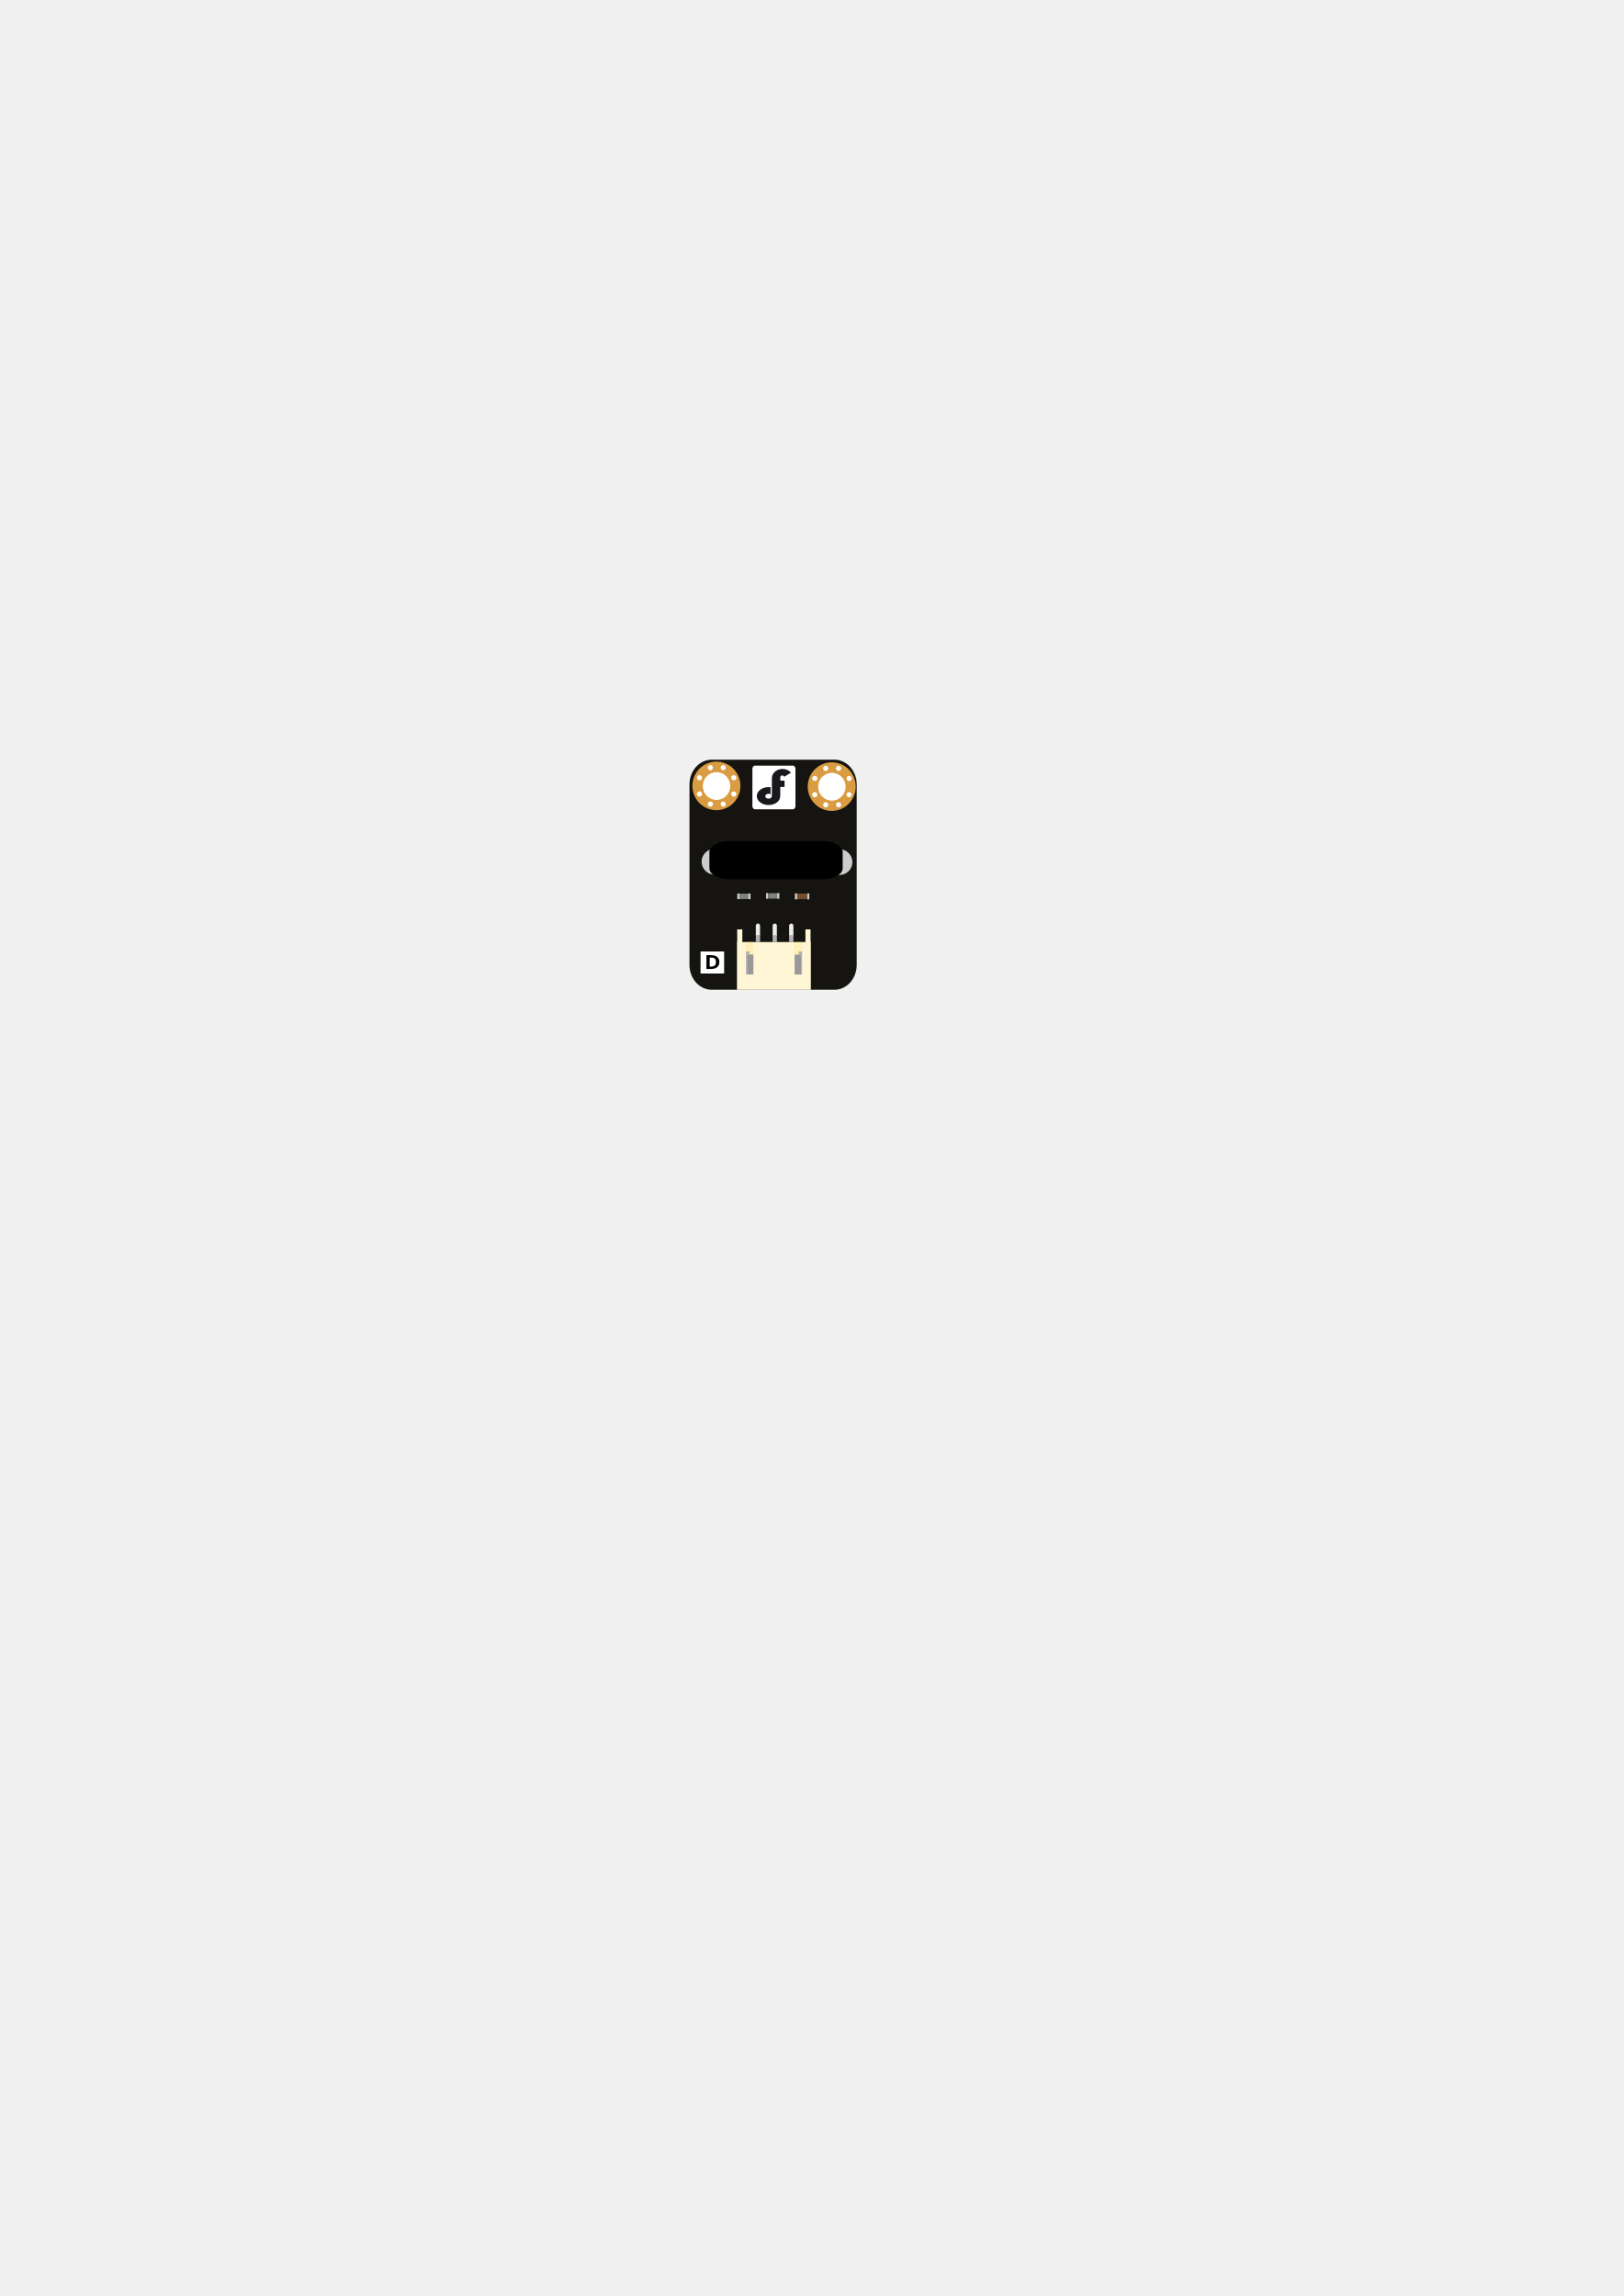
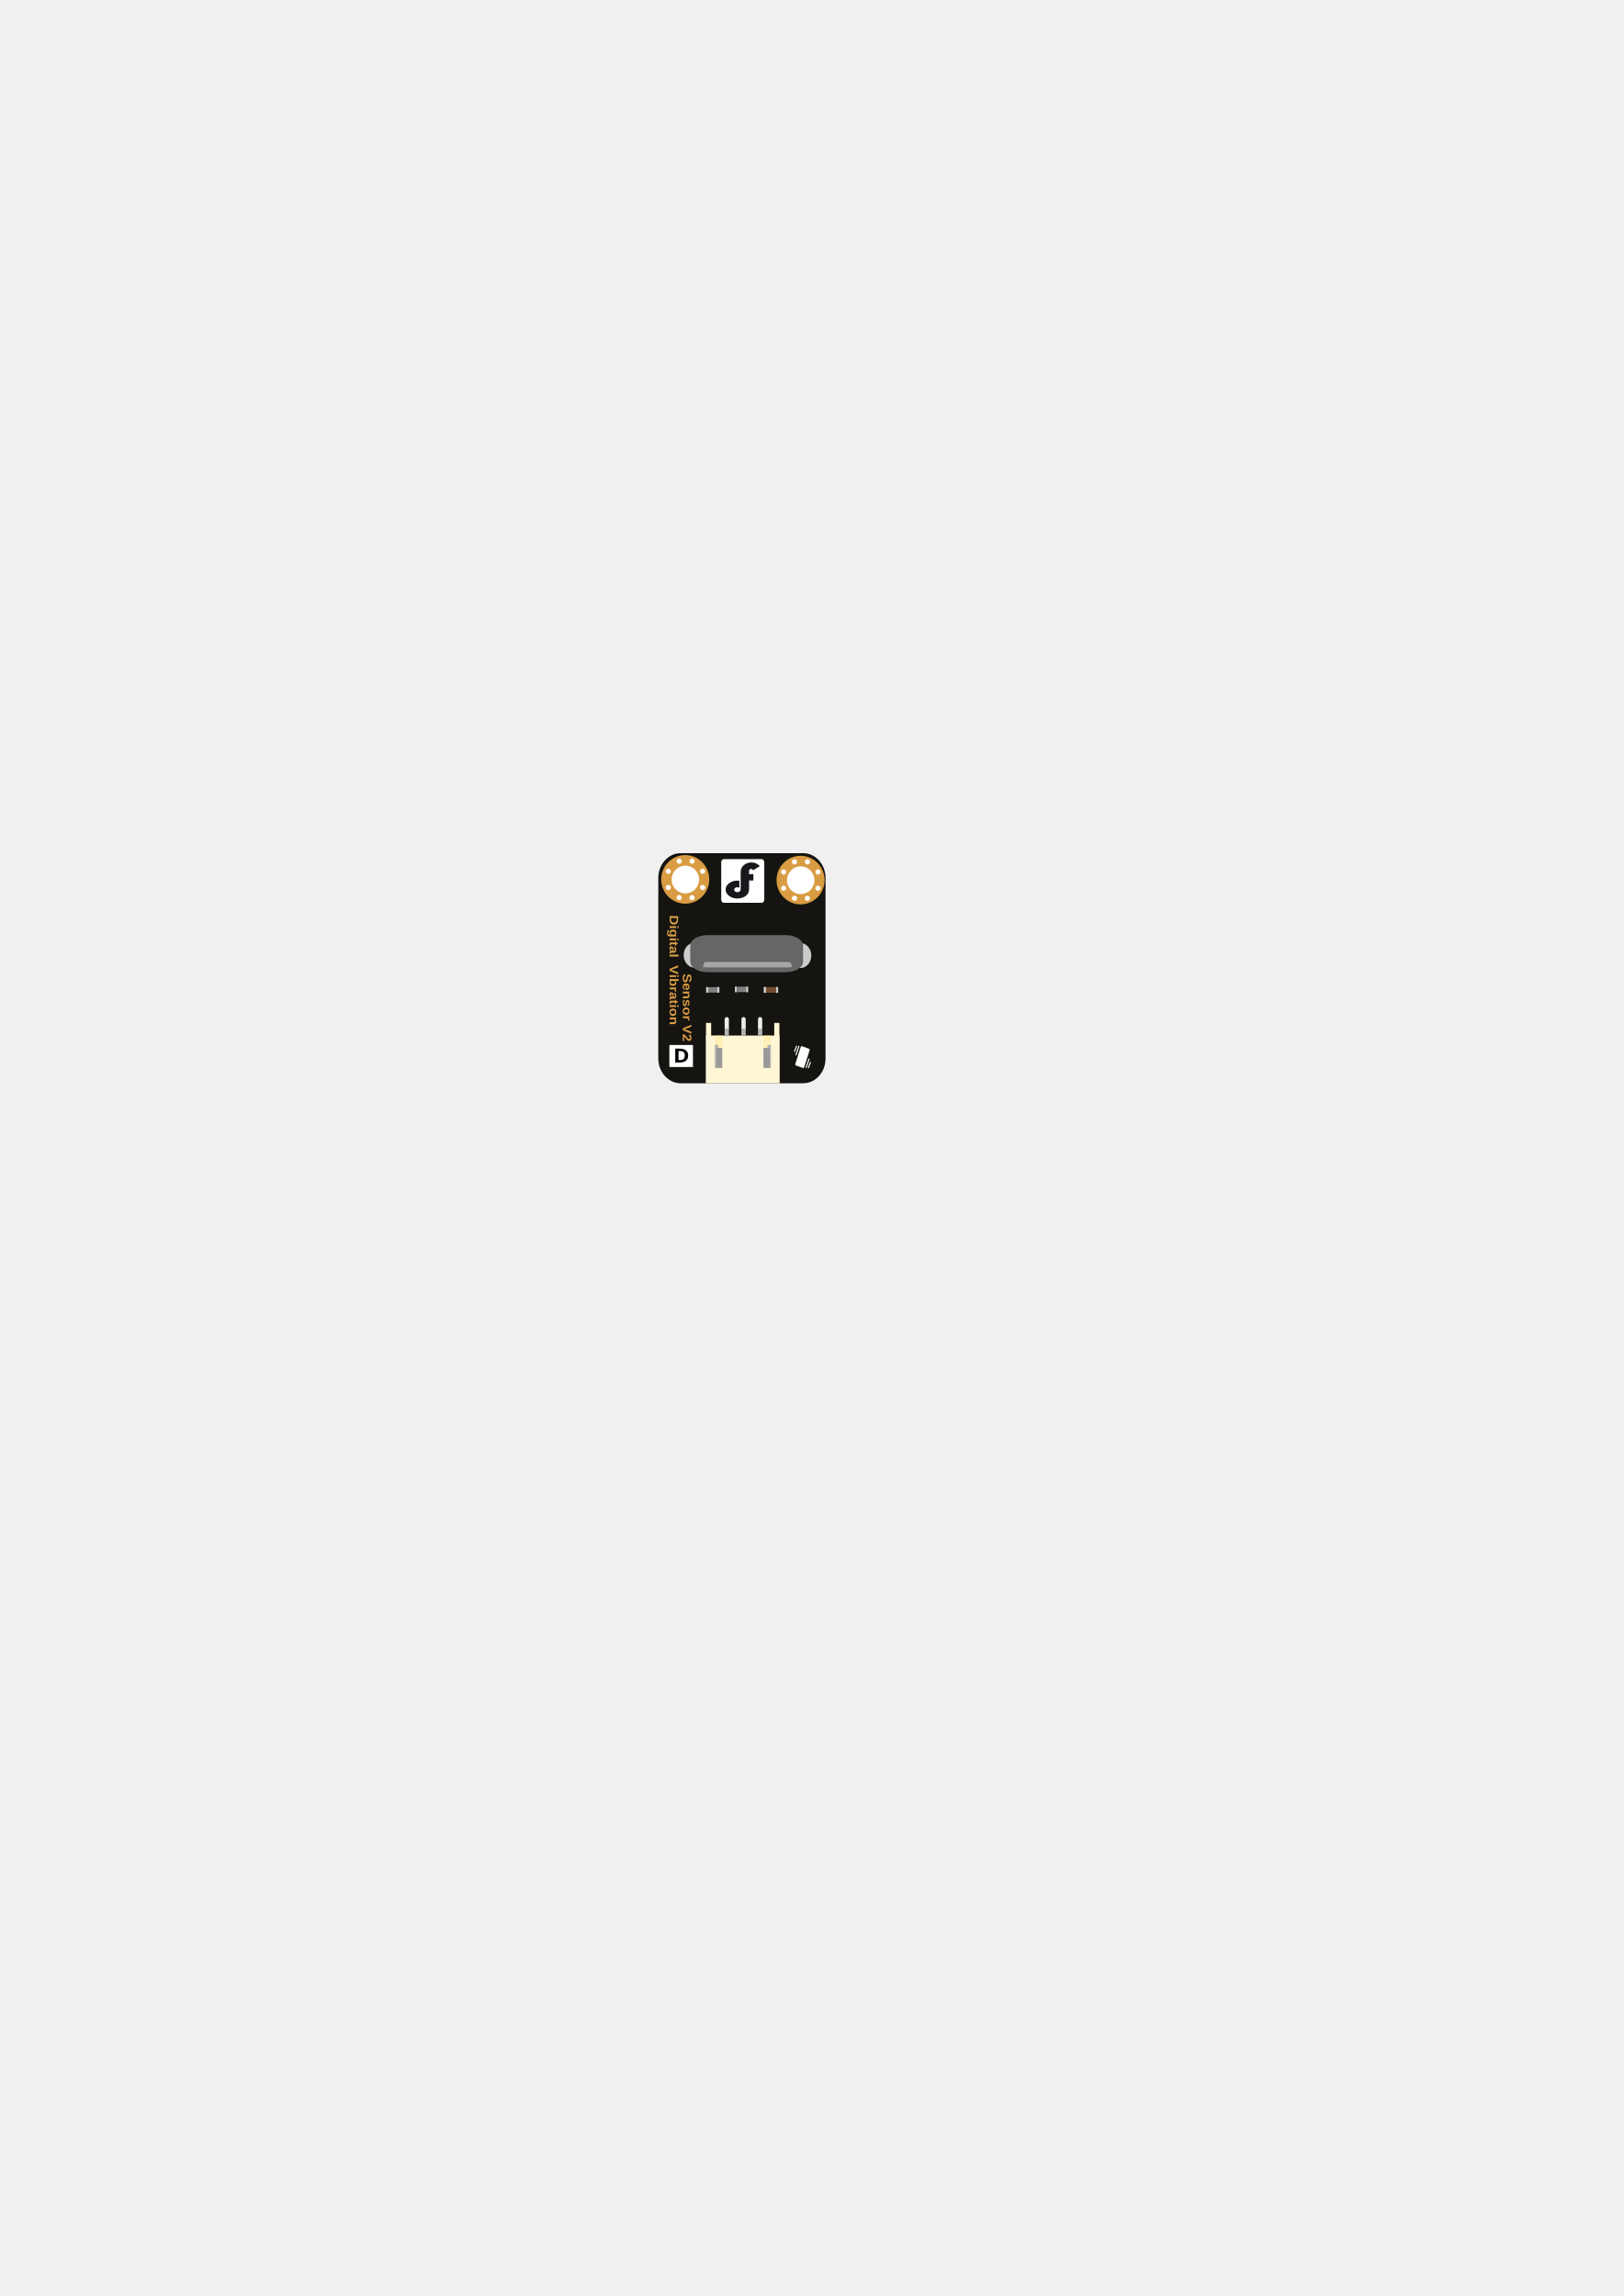
- <svg xmlns="http://www.w3.org/2000/svg" width="744.094" height="1052.362" id="svg3361" version="1.1">
-   <defs id="defs3363" />
+ <svg xmlns="http://www.w3.org/2000/svg" width="744.094" height="1052.362" id="svg2" version="1.1">
+   <defs id="defs4">
+     </defs>
  <g id="layer1">
-     <g id="g4180">
-       <rect transform="matrix(0,1,-1,0,0,0)" rx="11.392" ry="10.213" y="-392.608" x="348.196" height="76.644" width="105.455" id="rect90734" style="color:#000000;fill:#151410;fill-opacity:1;fill-rule:nonzero;stroke:none;stroke-width:1;marker:none;visibility:visible;display:inline;overflow:visible;enable-background:accumulate" />
-       <path transform="matrix(0,4.699426,-4.646061,0,1793.788,-2218.284)" d="m 548.821,306.416 a 2.369,2.369 0 1 1 0.002,-6e-5" id="path90890-3" style="color:#000000;fill:#d99c43;fill-opacity:1;fill-rule:nonzero;stroke:none;stroke-width:1.209;marker:none;visibility:visible;display:inline;overflow:visible;enable-background:accumulate" />
-       <path transform="matrix(0,5.531155,-5.15361,0,1948.915,-2673.396)" d="m 548.563,305.412 a 1.149,1.22 0 1 1 9.1e-4,-3e-5" id="path90925-8" style="color:#000000;fill:#ffffff;fill-opacity:1;fill-rule:nonzero;stroke:none;stroke-width:1.2;marker:none;visibility:visible;display:inline;overflow:visible;enable-background:accumulate" />
-       <path transform="matrix(0,4.1362,-3.567466,0,1467.181,-1907.519)" d="m 549.252,302.523 a 0.287,0.332 0 1 1 2.3e-4,-1e-5" id="path91527-2" style="color:#000000;fill:#ffffff;fill-opacity:1;fill-rule:nonzero;stroke:none;stroke-width:1.2;marker:none;visibility:visible;display:inline;overflow:visible;enable-background:accumulate" />
-       <path transform="matrix(0,4.1362,-3.567466,0,1462.347,-1902.9)" d="m 549.252,302.523 a 0.287,0.332 0 1 1 2.3e-4,-1e-5" id="path91527-7-3" style="color:#000000;fill:#ffffff;fill-opacity:1;fill-rule:nonzero;stroke:none;stroke-width:1.2;marker:none;visibility:visible;display:inline;overflow:visible;enable-background:accumulate" />
-       <path transform="matrix(0,4.1362,-3.567466,0,1456.457,-1902.9)" d="m 549.252,302.523 a 0.287,0.332 0 1 1 2.3e-4,-1e-5" id="path91527-7-4-2" style="color:#000000;fill:#ffffff;fill-opacity:1;fill-rule:nonzero;stroke:none;stroke-width:1.2;marker:none;visibility:visible;display:inline;overflow:visible;enable-background:accumulate" />
-       <path transform="matrix(0,4.1362,-3.567466,0,1451.463,-1914.975)" d="m 549.252,302.523 a 0.287,0.332 0 1 1 2.3e-4,-1e-5" id="path91527-7-9-1" style="color:#000000;fill:#ffffff;fill-opacity:1;fill-rule:nonzero;stroke:none;stroke-width:1.2;marker:none;visibility:visible;display:inline;overflow:visible;enable-background:accumulate" />
-       <path transform="matrix(0,4.1362,-3.567466,0,1451.463,-1907.519)" d="m 549.252,302.523 a 0.287,0.332 0 1 1 2.3e-4,-1e-5" id="path91527-7-0-04" style="color:#000000;fill:#ffffff;fill-opacity:1;fill-rule:nonzero;stroke:none;stroke-width:1.2;marker:none;visibility:visible;display:inline;overflow:visible;enable-background:accumulate" />
-       <path transform="matrix(0,4.1362,-3.567466,0,1456.457,-1919.594)" d="m 549.252,302.523 a 0.287,0.332 0 1 1 2.3e-4,-1e-5" id="path91527-7-48-0" style="color:#000000;fill:#ffffff;fill-opacity:1;fill-rule:nonzero;stroke:none;stroke-width:1.2;marker:none;visibility:visible;display:inline;overflow:visible;enable-background:accumulate" />
-       <path transform="matrix(0,4.1362,-3.567466,0,1462.347,-1919.594)" d="m 549.252,302.523 a 0.287,0.332 0 1 1 2.3e-4,-1e-5" id="path91527-7-8-7" style="color:#000000;fill:#ffffff;fill-opacity:1;fill-rule:nonzero;stroke:none;stroke-width:1.2;marker:none;visibility:visible;display:inline;overflow:visible;enable-background:accumulate" />
-       <path transform="matrix(0,4.1362,-3.567466,0,1467.181,-1914.975)" d="m 549.252,302.523 a 0.287,0.332 0 1 1 2.3e-4,-1e-5" id="path91527-7-2-59" style="color:#000000;fill:#ffffff;fill-opacity:1;fill-rule:nonzero;stroke:none;stroke-width:1.2;marker:none;visibility:visible;display:inline;overflow:visible;enable-background:accumulate" />
-       <path transform="matrix(0,4.699426,-4.646061,0,1740.929,-2218.606)" d="m 548.821,306.416 a 2.369,2.369 0 1 1 0.002,-6e-5" id="path90890-3-5" style="color:#000000;fill:#d99c43;fill-opacity:1;fill-rule:nonzero;stroke:none;stroke-width:1.209;marker:none;visibility:visible;display:inline;overflow:visible;enable-background:accumulate" />
-       <path transform="matrix(0,5.531155,-5.15361,0,1896.056,-2673.717)" d="m 548.563,305.412 a 1.149,1.22 0 1 1 9.1e-4,-3e-5" id="path90925-8-1" style="color:#000000;fill:#ffffff;fill-opacity:1;fill-rule:nonzero;stroke:none;stroke-width:1.2;marker:none;visibility:visible;display:inline;overflow:visible;enable-background:accumulate" />
-       <path transform="matrix(0,4.1362,-3.567466,0,1414.322,-1907.84)" d="m 549.252,302.523 a 0.287,0.332 0 1 1 2.3e-4,-1e-5" id="path91527-2-2" style="color:#000000;fill:#ffffff;fill-opacity:1;fill-rule:nonzero;stroke:none;stroke-width:1.2;marker:none;visibility:visible;display:inline;overflow:visible;enable-background:accumulate" />
-       <path transform="matrix(0,4.1362,-3.567466,0,1409.489,-1903.222)" d="m 549.252,302.523 a 0.287,0.332 0 1 1 2.3e-4,-1e-5" id="path91527-7-3-0" style="color:#000000;fill:#ffffff;fill-opacity:1;fill-rule:nonzero;stroke:none;stroke-width:1.2;marker:none;visibility:visible;display:inline;overflow:visible;enable-background:accumulate" />
-       <path transform="matrix(0,4.1362,-3.567466,0,1403.598,-1903.222)" d="m 549.252,302.523 a 0.287,0.332 0 1 1 2.3e-4,-1e-5" id="path91527-7-4-2-9" style="color:#000000;fill:#ffffff;fill-opacity:1;fill-rule:nonzero;stroke:none;stroke-width:1.2;marker:none;visibility:visible;display:inline;overflow:visible;enable-background:accumulate" />
-       <path transform="matrix(0,4.1362,-3.567466,0,1398.604,-1915.297)" d="m 549.252,302.523 a 0.287,0.332 0 1 1 2.3e-4,-1e-5" id="path91527-7-9-1-8" style="color:#000000;fill:#ffffff;fill-opacity:1;fill-rule:nonzero;stroke:none;stroke-width:1.2;marker:none;visibility:visible;display:inline;overflow:visible;enable-background:accumulate" />
-       <path transform="matrix(0,4.1362,-3.567466,0,1398.604,-1907.84)" d="m 549.252,302.523 a 0.287,0.332 0 1 1 2.3e-4,-1e-5" id="path91527-7-0-04-9" style="color:#000000;fill:#ffffff;fill-opacity:1;fill-rule:nonzero;stroke:none;stroke-width:1.2;marker:none;visibility:visible;display:inline;overflow:visible;enable-background:accumulate" />
-       <path transform="matrix(0,4.1362,-3.567466,0,1403.598,-1919.915)" d="m 549.252,302.523 a 0.287,0.332 0 1 1 2.3e-4,-1e-5" id="path91527-7-48-0-1" style="color:#000000;fill:#ffffff;fill-opacity:1;fill-rule:nonzero;stroke:none;stroke-width:1.2;marker:none;visibility:visible;display:inline;overflow:visible;enable-background:accumulate" />
-       <path transform="matrix(0,4.1362,-3.567466,0,1409.489,-1919.915)" d="m 549.252,302.523 a 0.287,0.332 0 1 1 2.3e-4,-1e-5" id="path91527-7-8-7-7" style="color:#000000;fill:#ffffff;fill-opacity:1;fill-rule:nonzero;stroke:none;stroke-width:1.2;marker:none;visibility:visible;display:inline;overflow:visible;enable-background:accumulate" />
-       <path transform="matrix(0,4.1362,-3.567466,0,1414.322,-1915.297)" d="m 549.252,302.523 a 0.287,0.332 0 1 1 2.3e-4,-1e-5" id="path91527-7-2-59-3" style="color:#000000;fill:#ffffff;fill-opacity:1;fill-rule:nonzero;stroke:none;stroke-width:1.2;marker:none;visibility:visible;display:inline;overflow:visible;enable-background:accumulate" />
-       <rect transform="scale(1,-1)" ry="0" y="-411.94" x="351.066" height="2.605" width="0.966" id="rect7989-3-7-5-1-9-58-2" style="fill:#cccccc;fill-opacity:1;stroke:none" />
-       <rect transform="scale(1,-1)" y="-411.875" x="352.032" height="2.474" width="4.249" id="rect7991-37-8-2-6-8-1-7" style="fill:#808080;fill-opacity:1;stroke:none" />
-       <rect transform="scale(1,-1)" ry="0" y="-411.94" x="356.185" height="2.605" width="0.966" id="rect7989-8-26-50-9-6-7-7-4" style="fill:#cccccc;fill-opacity:1;stroke:none" />
-       <rect transform="scale(1,-1)" ry="0" y="-412.146" x="337.878" height="2.605" width="0.966" id="rect7989-3-7-5-1-9-58-2-7" style="fill:#cccccc;fill-opacity:1;stroke:none" />
-       <rect transform="scale(1,-1)" y="-412.08" x="338.844" height="2.474" width="4.249" id="rect7991-37-8-2-6-8-1-7-6" style="fill:#808080;fill-opacity:1;stroke:none" />
-       <rect transform="scale(1,-1)" ry="0" y="-412.146" x="342.996" height="2.605" width="0.966" id="rect7989-8-26-50-9-6-7-7-4-0" style="fill:#cccccc;fill-opacity:1;stroke:none" />
-       <rect transform="scale(-1,-1)" ry="0" y="-412.217" x="-370.884" height="2.72" width="1.05" id="rect7989-3-7-9" style="fill:#cccccc;fill-opacity:1;stroke:none" />
-       <rect transform="scale(-1,-1)" y="-412.149" x="-369.834" height="2.584" width="4.618" id="rect7991-37-8-3" style="fill:#744d2e;fill-opacity:1;stroke:none" />
-       <rect transform="scale(-1,-1)" ry="0" y="-412.217" x="-365.321" height="2.72" width="1.05" id="rect7989-8-26-50-8" style="fill:#cccccc;fill-opacity:1;stroke:none" />
-       <rect y="436.106" x="321.041" height="10.094" width="10.809" id="rect96045-7-6" style="color:#000000;fill:#ffffff;fill-opacity:1;fill-rule:nonzero;stroke:none;stroke-width:1;marker:none;visibility:visible;display:inline;overflow:visible;enable-background:accumulate" />
-       <text transform="scale(1.062432,0.9412364)" id="text96102-4-8" y="471.857" x="303.863" style="font-size:34.239px;font-style:normal;font-weight:normal;line-height:125%;letter-spacing:0px;word-spacing:0px;fill:#000000;fill-opacity:1;stroke:none;font-family:Sans" xml:space="preserve">
-         <tspan style="font-size:9.416px;font-weight:bold;-inkscape-font-specification:Sans Bold" y="471.857" x="303.863" id="tspan96104-6-8">D</tspan>
-       </text>
-       <g transform="matrix(1.329396,0,0,1.329396,-562.3609,-276.1152)" id="g83378">
-         <rect style="fill:#fff6d5;fill-opacity:1;stroke:#00ffff;stroke-width:0;stroke-linecap:round;stroke-linejoin:round;stroke-miterlimit:4;stroke-opacity:1;stroke-dasharray:none;stroke-dashoffset:0" id="rect32255" width="25.472" height="16.47" x="677.066" y="532.491" ry="0" />
-         <rect style="fill:#fff6d5;fill-opacity:1;stroke:#fff6d5;stroke-width:0;stroke-linecap:round;stroke-linejoin:round;stroke-miterlimit:4;stroke-opacity:1;stroke-dasharray:none;stroke-dashoffset:0" id="rect32626" width="1.775" height="4.549" x="677.138" y="528.131" />
-         <rect y="528.131" x="700.662" height="4.549" width="1.775" id="rect33035" style="fill:#fff6d5;fill-opacity:1;stroke:#fff6d5;stroke-width:0;stroke-linecap:round;stroke-linejoin:round;stroke-miterlimit:4;stroke-opacity:1;stroke-dasharray:none;stroke-dashoffset:0" />
-         <rect style="fill:#999999;fill-opacity:1;stroke:#00ffff;stroke-width:0;stroke-linecap:round;stroke-linejoin:round;stroke-miterlimit:4;stroke-opacity:1;stroke-dasharray:none;stroke-dashoffset:0" id="rect32477" width="2.234" height="6.9" x="696.939" y="536.775" />
-         <rect style="opacity:0.766;fill:#ffeeaa;fill-opacity:1;stroke:#ffeeaa;stroke-width:0;stroke-linecap:round;stroke-linejoin:round;stroke-miterlimit:4;stroke-opacity:1;stroke-dasharray:none;stroke-dashoffset:0" id="rect32661" width="2.593" height="4.229" x="696.922" y="532.536" />
-         <path style="fill:#b3b3b3;fill-opacity:1;stroke:#000000;stroke-width:0;stroke-linecap:round;stroke-linejoin:round;stroke-miterlimit:4;stroke-opacity:1;stroke-dasharray:none;stroke-dashoffset:0" d="m 698.339,535.734 0,1.04 0.806,0 0,6.918 0.368,0 0,-7.958 -1.175,0 z" id="rect33259" />
-         <rect y="536.753" x="-682.743" height="6.9" width="2.234" id="rect33559" style="fill:#999999;fill-opacity:1;stroke:#00ffff;stroke-width:0;stroke-linecap:round;stroke-linejoin:round;stroke-miterlimit:4;stroke-opacity:1;stroke-dasharray:none;stroke-dashoffset:0" transform="scale(-1,1)" />
-         <rect y="532.514" x="-682.761" height="4.229" width="2.593" id="rect33561" style="opacity:0.766;fill:#ffeeaa;fill-opacity:1;stroke:#ffeeaa;stroke-width:0;stroke-linecap:round;stroke-linejoin:round;stroke-miterlimit:4;stroke-opacity:1;stroke-dasharray:none;stroke-dashoffset:0" transform="scale(-1,1)" />
-         <path id="path33563" d="m 681.344,535.712 0,1.04 -0.806,0 0,6.918 -0.368,0 0,-7.958 1.175,0 z" style="fill:#b3b3b3;fill-opacity:1;stroke:#000000;stroke-width:0;stroke-linecap:round;stroke-linejoin:round;stroke-miterlimit:4;stroke-opacity:1;stroke-dasharray:none;stroke-dashoffset:0" />
-         <rect ry="0.748" y="526.113" x="683.564" height="4.666" width="1.466" id="rect33647" style="fill:#ececec;fill-opacity:1;stroke:#000000;stroke-width:0;stroke-linecap:round;stroke-linejoin:round;stroke-miterlimit:4;stroke-opacity:1;stroke-dasharray:none;stroke-dashoffset:0" rx="0.748" />
-         <rect style="fill:#b3b3b3;fill-opacity:1;stroke:#000000;stroke-width:0;stroke-linecap:round;stroke-linejoin:round;stroke-miterlimit:4;stroke-opacity:1;stroke-dasharray:none;stroke-dashoffset:0" id="rect33634" width="1.466" height="2.449" x="683.564" y="530.068" />
-         <rect style="fill:#ececec;fill-opacity:1;stroke:#000000;stroke-width:0;stroke-linecap:round;stroke-linejoin:round;stroke-miterlimit:4;stroke-opacity:1;stroke-dasharray:none;stroke-dashoffset:0" id="rect36702" width="1.466" height="4.666" x="689.361" y="526.113" ry="0.748" rx="0.748" />
-         <rect y="530.068" x="689.361" height="2.449" width="1.466" id="rect36704" style="fill:#b3b3b3;fill-opacity:1;stroke:#000000;stroke-width:0;stroke-linecap:round;stroke-linejoin:round;stroke-miterlimit:4;stroke-opacity:1;stroke-dasharray:none;stroke-dashoffset:0" />
-         <rect ry="0.748" y="526.113" x="695.06" height="4.666" width="1.466" id="rect36721" style="fill:#ececec;fill-opacity:1;stroke:#000000;stroke-width:0;stroke-linecap:round;stroke-linejoin:round;stroke-miterlimit:4;stroke-opacity:1;stroke-dasharray:none;stroke-dashoffset:0" rx="0.748" />
-         <rect style="fill:#b3b3b3;fill-opacity:1;stroke:#000000;stroke-width:0;stroke-linecap:round;stroke-linejoin:round;stroke-miterlimit:4;stroke-opacity:1;stroke-dasharray:none;stroke-dashoffset:0" id="rect36723" width="1.466" height="2.449" x="695.06" y="530.068" />
-       </g>
-       <rect rx="1.142" ry="1.511" y="350.929" x="344.801" height="20.007" width="19.731" id="rect73763" style="color:#000000;fill:#ffffff;fill-opacity:1;fill-rule:nonzero;stroke:none;stroke-width:1;marker:none;visibility:visible;display:inline;overflow:visible;enable-background:accumulate" />
-       <path style="font-size:15.202px;font-style:normal;font-variant:normal;font-weight:normal;font-stretch:normal;line-height:125%;letter-spacing:0px;word-spacing:0px;fill:#19171c;fill-opacity:1;stroke:none;font-family:Bauhaus 93;-inkscape-font-specification:Bauhaus 93" d="m 358.625,352.445 c -1.411,0 -2.577,0.438 -3.506,1.262 -0.929,0.824 -1.395,1.839 -1.395,3.098 l 0,1.224 0,5.469 0,0.994 c 0,1.048 -0.519,1.568 -1.508,1.568 -0.412,0 -0.76,-0.087 -1.056,-0.306 -0.295,-0.218 -0.452,-0.498 -0.452,-0.803 0,-0.316 0.168,-0.579 0.452,-0.803 0.285,-0.224 0.62,-0.344 1.018,-0.344 0.316,0 0.627,0.078 0.943,0.268 l 0,-3.251 c -0.46,-0.031 -0.791,-0.038 -1.018,-0.038 -1.428,0 -2.689,0.413 -3.733,1.224 -1.044,0.811 -1.546,1.757 -1.546,2.868 0,1.148 0.533,2.117 1.583,2.907 1.05,0.79 2.315,1.186 3.846,1.186 0.769,0 1.531,-0.124 2.262,-0.382 0.731,-0.258 1.336,-0.595 1.81,-1.033 0.824,-0.758 1.244,-1.739 1.244,-2.945 l 0,-1.109 0,-2.792 1.961,0 0,-2.907 -1.961,0 0,-1.339 c 0,-0.685 0.275,-1.033 0.867,-1.033 0.447,0 0.766,0.201 0.943,0.612 l 3.129,-1.912 c -1.046,-1.122 -2.327,-1.683 -3.883,-1.683 z" id="path38020-2-4" />
-       <g id="g13731" transform="translate(227.0521,-22.34284)">
-         <g id="g13727">
-           <path transform="translate(116.9731,352.3166)" d="m -16.405,70.878 c -3.253,0.112 -5.98,-2.434 -6.092,-5.687 -0.112,-3.253 2.434,-5.98 5.687,-6.092 3.253,-0.112 5.98,2.434 6.092,5.687 0.112,3.251 -2.432,5.977 -5.682,6.092" id="path13707" style="fill:#cccccc;fill-opacity:1;stroke:none" />
-           <path transform="translate(174.2945,352.4951)" d="m -16.405,70.878 c -3.253,0.112 -5.98,-2.434 -6.092,-5.687 -0.112,-3.253 2.434,-5.98 5.687,-6.092 3.253,-0.112 5.98,2.434 6.092,5.687 0.112,3.251 -2.432,5.977 -5.682,6.092" id="path13707-9" style="fill:#cccccc;fill-opacity:1;stroke:none" />
-         </g>
-         <rect style="fill:#000000;fill-opacity:1;stroke:none" id="rect13665" width="61.071" height="17.5" x="98.045" y="407.841" ry="5" rx="9.286" />
-       </g>
+     <rect style="color:#000000;fill:#151410;fill-opacity:1;fill-rule:nonzero;stroke:none;stroke-width:1;marker:none;visibility:visible;display:inline;overflow:visible;enable-background:accumulate" id="rect90734" width="105.455" height="76.644" x="391.053" y="-378.322" ry="10.213" rx="11.392" transform="matrix(0,1,-1,0,0,0)" />
+     <path style="color:#000000;fill:#d99c43;fill-opacity:1;fill-rule:nonzero;stroke:none;stroke-width:1.209;marker:none;visibility:visible;display:inline;overflow:visible;enable-background:accumulate" id="path90890-3" d="m 548.821,306.416 a 2.369,2.369 0 1 1 0.002,-6e-5" transform="matrix(0,4.699426,-4.646061,0,1779.502,-2175.427)" />
+     <path style="color:#000000;fill:#ffffff;fill-opacity:1;fill-rule:nonzero;stroke:none;stroke-width:1.2;marker:none;visibility:visible;display:inline;overflow:visible;enable-background:accumulate" id="path90925-8" d="m 548.563,305.412 a 1.149,1.22 0 1 1 9.1e-4,-3e-5" transform="matrix(0,5.531155,-5.15361,0,1934.629,-2630.538)" />
+     <path style="color:#000000;fill:#ffffff;fill-opacity:1;fill-rule:nonzero;stroke:none;stroke-width:1.2;marker:none;visibility:visible;display:inline;overflow:visible;enable-background:accumulate" id="path91527-2" d="m 549.252,302.523 a 0.287,0.332 0 1 1 2.3e-4,-1e-5" transform="matrix(0,4.1362,-3.567466,0,1452.895,-1864.662)" />
+     <path style="color:#000000;fill:#ffffff;fill-opacity:1;fill-rule:nonzero;stroke:none;stroke-width:1.2;marker:none;visibility:visible;display:inline;overflow:visible;enable-background:accumulate" id="path91527-7-3" d="m 549.252,302.523 a 0.287,0.332 0 1 1 2.3e-4,-1e-5" transform="matrix(0,4.1362,-3.567466,0,1448.062,-1860.043)" />
+     <path style="color:#000000;fill:#ffffff;fill-opacity:1;fill-rule:nonzero;stroke:none;stroke-width:1.2;marker:none;visibility:visible;display:inline;overflow:visible;enable-background:accumulate" id="path91527-7-4-2" d="m 549.252,302.523 a 0.287,0.332 0 1 1 2.3e-4,-1e-5" transform="matrix(0,4.1362,-3.567466,0,1442.171,-1860.043)" />
+     <path style="color:#000000;fill:#ffffff;fill-opacity:1;fill-rule:nonzero;stroke:none;stroke-width:1.2;marker:none;visibility:visible;display:inline;overflow:visible;enable-background:accumulate" id="path91527-7-9-1" d="m 549.252,302.523 a 0.287,0.332 0 1 1 2.3e-4,-1e-5" transform="matrix(0,4.1362,-3.567466,0,1437.177,-1872.118)" />
+     <path style="color:#000000;fill:#ffffff;fill-opacity:1;fill-rule:nonzero;stroke:none;stroke-width:1.2;marker:none;visibility:visible;display:inline;overflow:visible;enable-background:accumulate" id="path91527-7-0-04" d="m 549.252,302.523 a 0.287,0.332 0 1 1 2.3e-4,-1e-5" transform="matrix(0,4.1362,-3.567466,0,1437.177,-1864.662)" />
+     <path style="color:#000000;fill:#ffffff;fill-opacity:1;fill-rule:nonzero;stroke:none;stroke-width:1.2;marker:none;visibility:visible;display:inline;overflow:visible;enable-background:accumulate" id="path91527-7-48-0" d="m 549.252,302.523 a 0.287,0.332 0 1 1 2.3e-4,-1e-5" transform="matrix(0,4.1362,-3.567466,0,1442.171,-1876.737)" />
+     <path style="color:#000000;fill:#ffffff;fill-opacity:1;fill-rule:nonzero;stroke:none;stroke-width:1.2;marker:none;visibility:visible;display:inline;overflow:visible;enable-background:accumulate" id="path91527-7-8-7" d="m 549.252,302.523 a 0.287,0.332 0 1 1 2.3e-4,-1e-5" transform="matrix(0,4.1362,-3.567466,0,1448.062,-1876.737)" />
+     <path style="color:#000000;fill:#ffffff;fill-opacity:1;fill-rule:nonzero;stroke:none;stroke-width:1.2;marker:none;visibility:visible;display:inline;overflow:visible;enable-background:accumulate" id="path91527-7-2-59" d="m 549.252,302.523 a 0.287,0.332 0 1 1 2.3e-4,-1e-5" transform="matrix(0,4.1362,-3.567466,0,1452.895,-1872.118)" />
+     <path style="color:#000000;fill:#d99c43;fill-opacity:1;fill-rule:nonzero;stroke:none;stroke-width:1.209;marker:none;visibility:visible;display:inline;overflow:visible;enable-background:accumulate" id="path90890-3-5" d="m 548.821,306.416 a 2.369,2.369 0 1 1 0.002,-6e-5" transform="matrix(0,4.699426,-4.646061,0,1726.643,-2175.748)" />
+     <path style="color:#000000;fill:#ffffff;fill-opacity:1;fill-rule:nonzero;stroke:none;stroke-width:1.2;marker:none;visibility:visible;display:inline;overflow:visible;enable-background:accumulate" id="path90925-8-1" d="m 548.563,305.412 a 1.149,1.22 0 1 1 9.1e-4,-3e-5" transform="matrix(0,5.531155,-5.15361,0,1881.771,-2630.86)" />
+     <path style="color:#000000;fill:#ffffff;fill-opacity:1;fill-rule:nonzero;stroke:none;stroke-width:1.2;marker:none;visibility:visible;display:inline;overflow:visible;enable-background:accumulate" id="path91527-2-2" d="m 549.252,302.523 a 0.287,0.332 0 1 1 2.3e-4,-1e-5" transform="matrix(0,4.1362,-3.567466,0,1400.037,-1864.983)" />
+     <path style="color:#000000;fill:#ffffff;fill-opacity:1;fill-rule:nonzero;stroke:none;stroke-width:1.2;marker:none;visibility:visible;display:inline;overflow:visible;enable-background:accumulate" id="path91527-7-3-0" d="m 549.252,302.523 a 0.287,0.332 0 1 1 2.3e-4,-1e-5" transform="matrix(0,4.1362,-3.567466,0,1395.203,-1860.364)" />
+     <path style="color:#000000;fill:#ffffff;fill-opacity:1;fill-rule:nonzero;stroke:none;stroke-width:1.2;marker:none;visibility:visible;display:inline;overflow:visible;enable-background:accumulate" id="path91527-7-4-2-9" d="m 549.252,302.523 a 0.287,0.332 0 1 1 2.3e-4,-1e-5" transform="matrix(0,4.1362,-3.567466,0,1389.313,-1860.364)" />
+     <path style="color:#000000;fill:#ffffff;fill-opacity:1;fill-rule:nonzero;stroke:none;stroke-width:1.2;marker:none;visibility:visible;display:inline;overflow:visible;enable-background:accumulate" id="path91527-7-9-1-8" d="m 549.252,302.523 a 0.287,0.332 0 1 1 2.3e-4,-1e-5" transform="matrix(0,4.1362,-3.567466,0,1384.319,-1872.439)" />
+     <path style="color:#000000;fill:#ffffff;fill-opacity:1;fill-rule:nonzero;stroke:none;stroke-width:1.2;marker:none;visibility:visible;display:inline;overflow:visible;enable-background:accumulate" id="path91527-7-0-04-9" d="m 549.252,302.523 a 0.287,0.332 0 1 1 2.3e-4,-1e-5" transform="matrix(0,4.1362,-3.567466,0,1384.319,-1864.983)" />
+     <path style="color:#000000;fill:#ffffff;fill-opacity:1;fill-rule:nonzero;stroke:none;stroke-width:1.2;marker:none;visibility:visible;display:inline;overflow:visible;enable-background:accumulate" id="path91527-7-48-0-1" d="m 549.252,302.523 a 0.287,0.332 0 1 1 2.3e-4,-1e-5" transform="matrix(0,4.1362,-3.567466,0,1389.313,-1877.058)" />
+     <path style="color:#000000;fill:#ffffff;fill-opacity:1;fill-rule:nonzero;stroke:none;stroke-width:1.2;marker:none;visibility:visible;display:inline;overflow:visible;enable-background:accumulate" id="path91527-7-8-7-7" d="m 549.252,302.523 a 0.287,0.332 0 1 1 2.3e-4,-1e-5" transform="matrix(0,4.1362,-3.567466,0,1395.203,-1877.058)" />
+     <path style="color:#000000;fill:#ffffff;fill-opacity:1;fill-rule:nonzero;stroke:none;stroke-width:1.2;marker:none;visibility:visible;display:inline;overflow:visible;enable-background:accumulate" id="path91527-7-2-59-3" d="m 549.252,302.523 a 0.287,0.332 0 1 1 2.3e-4,-1e-5" transform="matrix(0,4.1362,-3.567466,0,1400.037,-1872.439)" />
+     <rect style="fill:#cccccc;fill-opacity:1;stroke:none" id="rect7989-3-7-5-1-9-58-2" width="0.966" height="2.605" x="336.781" y="-454.797" ry="0" transform="scale(1,-1)" />
+     <rect style="fill:#808080;fill-opacity:1;stroke:none" id="rect7991-37-8-2-6-8-1-7" width="4.249" height="2.474" x="337.746" y="-454.732" transform="scale(1,-1)" />
+     <rect style="fill:#cccccc;fill-opacity:1;stroke:none" id="rect7989-8-26-50-9-6-7-7-4" width="0.966" height="2.605" x="341.899" y="-454.797" ry="0" transform="scale(1,-1)" />
+     <rect style="fill:#cccccc;fill-opacity:1;stroke:none" id="rect7989-3-7-5-1-9-58-2-7" width="0.966" height="2.605" x="323.592" y="-455.003" ry="0" transform="scale(1,-1)" />
+     <rect style="fill:#808080;fill-opacity:1;stroke:none" id="rect7991-37-8-2-6-8-1-7-6" width="4.249" height="2.474" x="324.558" y="-454.938" transform="scale(1,-1)" />
+     <rect style="fill:#cccccc;fill-opacity:1;stroke:none" id="rect7989-8-26-50-9-6-7-7-4-0" width="0.966" height="2.605" x="328.711" y="-455.003" ry="0" transform="scale(1,-1)" />
+     <rect style="fill:#cccccc;fill-opacity:1;stroke:none" id="rect7989-3-7-9" width="1.05" height="2.72" x="-356.598" y="-455.075" ry="0" transform="scale(-1,-1)" />
+     <rect style="fill:#744d2e;fill-opacity:1;stroke:none" id="rect7991-37-8-3" width="4.618" height="2.584" x="-355.549" y="-455.007" transform="scale(-1,-1)" />
+     <rect style="fill:#cccccc;fill-opacity:1;stroke:none" id="rect7989-8-26-50-8" width="1.05" height="2.72" x="-351.036" y="-455.075" ry="0" transform="scale(-1,-1)" />
+     <rect style="color:#000000;fill:#ffffff;fill-opacity:1;fill-rule:nonzero;stroke:none;stroke-width:1;marker:none;visibility:visible;display:inline;overflow:visible;enable-background:accumulate" id="rect96045-7-6" width="10.809" height="10.094" x="306.755" y="478.963" />
+     <text xml:space="preserve" style="font-size:34.239px;font-style:normal;font-weight:normal;line-height:125%;letter-spacing:0px;word-spacing:0px;fill:#000000;fill-opacity:1;stroke:none;font-family:Sans" x="290.416" y="517.39" id="text96102-4-8" transform="scale(1.062432,0.9412364)">
+       <tspan id="tspan96104-6-8" x="290.416" y="517.39" style="font-size:9.416px;font-weight:bold;-inkscape-font-specification:Sans Bold">D</tspan>
+     </text>
+     <g id="g83378" transform="matrix(1.329396,0,0,1.329396,-576.6466,-233.258)">
+       <rect ry="0" y="532.491" x="677.066" height="16.47" width="25.472" id="rect32255" style="fill:#fff6d5;fill-opacity:1;stroke:#00ffff;stroke-width:0;stroke-linecap:round;stroke-linejoin:round;stroke-miterlimit:4;stroke-opacity:1;stroke-dasharray:none;stroke-dashoffset:0" />
+       <rect y="528.131" x="677.138" height="4.549" width="1.775" id="rect32626" style="fill:#fff6d5;fill-opacity:1;stroke:#fff6d5;stroke-width:0;stroke-linecap:round;stroke-linejoin:round;stroke-miterlimit:4;stroke-opacity:1;stroke-dasharray:none;stroke-dashoffset:0" />
+       <rect style="fill:#fff6d5;fill-opacity:1;stroke:#fff6d5;stroke-width:0;stroke-linecap:round;stroke-linejoin:round;stroke-miterlimit:4;stroke-opacity:1;stroke-dasharray:none;stroke-dashoffset:0" id="rect33035" width="1.775" height="4.549" x="700.662" y="528.131" />
+       <rect y="536.775" x="696.939" height="6.9" width="2.234" id="rect32477" style="fill:#999999;fill-opacity:1;stroke:#00ffff;stroke-width:0;stroke-linecap:round;stroke-linejoin:round;stroke-miterlimit:4;stroke-opacity:1;stroke-dasharray:none;stroke-dashoffset:0" />
+       <rect y="532.536" x="696.922" height="4.229" width="2.593" id="rect32661" style="opacity:0.766;fill:#ffeeaa;fill-opacity:1;stroke:#ffeeaa;stroke-width:0;stroke-linecap:round;stroke-linejoin:round;stroke-miterlimit:4;stroke-opacity:1;stroke-dasharray:none;stroke-dashoffset:0" />
+       <path id="rect33259" d="m 698.339,535.734 0,1.04 0.806,0 0,6.918 0.368,0 0,-7.958 -1.175,0 z" style="fill:#b3b3b3;fill-opacity:1;stroke:#000000;stroke-width:0;stroke-linecap:round;stroke-linejoin:round;stroke-miterlimit:4;stroke-opacity:1;stroke-dasharray:none;stroke-dashoffset:0" />
+       <rect transform="scale(-1,1)" style="fill:#999999;fill-opacity:1;stroke:#00ffff;stroke-width:0;stroke-linecap:round;stroke-linejoin:round;stroke-miterlimit:4;stroke-opacity:1;stroke-dasharray:none;stroke-dashoffset:0" id="rect33559" width="2.234" height="6.9" x="-682.743" y="536.753" />
+       <rect transform="scale(-1,1)" style="opacity:0.766;fill:#ffeeaa;fill-opacity:1;stroke:#ffeeaa;stroke-width:0;stroke-linecap:round;stroke-linejoin:round;stroke-miterlimit:4;stroke-opacity:1;stroke-dasharray:none;stroke-dashoffset:0" id="rect33561" width="2.593" height="4.229" x="-682.761" y="532.514" />
+       <path style="fill:#b3b3b3;fill-opacity:1;stroke:#000000;stroke-width:0;stroke-linecap:round;stroke-linejoin:round;stroke-miterlimit:4;stroke-opacity:1;stroke-dasharray:none;stroke-dashoffset:0" d="m 681.344,535.712 0,1.04 -0.806,0 0,6.918 -0.368,0 0,-7.958 1.175,0 z" id="path33563" />
+       <rect rx="0.748" style="fill:#ececec;fill-opacity:1;stroke:#000000;stroke-width:0;stroke-linecap:round;stroke-linejoin:round;stroke-miterlimit:4;stroke-opacity:1;stroke-dasharray:none;stroke-dashoffset:0" id="rect33647" width="1.466" height="4.666" x="683.564" y="526.113" ry="0.748" />
+       <rect y="530.068" x="683.564" height="2.449" width="1.466" id="rect33634" style="fill:#b3b3b3;fill-opacity:1;stroke:#000000;stroke-width:0;stroke-linecap:round;stroke-linejoin:round;stroke-miterlimit:4;stroke-opacity:1;stroke-dasharray:none;stroke-dashoffset:0" />
+       <rect rx="0.748" ry="0.748" y="526.113" x="689.361" height="4.666" width="1.466" id="rect36702" style="fill:#ececec;fill-opacity:1;stroke:#000000;stroke-width:0;stroke-linecap:round;stroke-linejoin:round;stroke-miterlimit:4;stroke-opacity:1;stroke-dasharray:none;stroke-dashoffset:0" />
+       <rect style="fill:#b3b3b3;fill-opacity:1;stroke:#000000;stroke-width:0;stroke-linecap:round;stroke-linejoin:round;stroke-miterlimit:4;stroke-opacity:1;stroke-dasharray:none;stroke-dashoffset:0" id="rect36704" width="1.466" height="2.449" x="689.361" y="530.068" />
+       <rect rx="0.748" style="fill:#ececec;fill-opacity:1;stroke:#000000;stroke-width:0;stroke-linecap:round;stroke-linejoin:round;stroke-miterlimit:4;stroke-opacity:1;stroke-dasharray:none;stroke-dashoffset:0" id="rect36721" width="1.466" height="4.666" x="695.06" y="526.113" ry="0.748" />
+       <rect y="530.068" x="695.06" height="2.449" width="1.466" id="rect36723" style="fill:#b3b3b3;fill-opacity:1;stroke:#000000;stroke-width:0;stroke-linecap:round;stroke-linejoin:round;stroke-miterlimit:4;stroke-opacity:1;stroke-dasharray:none;stroke-dashoffset:0" />
+     </g>
+     <rect style="color:#000000;fill:#ffffff;fill-opacity:1;fill-rule:nonzero;stroke:none;stroke-width:1;marker:none;visibility:visible;display:inline;overflow:visible;enable-background:accumulate" id="rect73763" width="19.731" height="20.007" x="330.515" y="393.786" ry="1.511" rx="1.142" />
+     <path id="path38020-2-4" d="m 344.34,395.302 c -1.411,0 -2.577,0.438 -3.506,1.262 -0.929,0.824 -1.395,1.839 -1.395,3.098 l 0,1.224 0,5.469 0,0.994 c 0,1.048 -0.519,1.568 -1.508,1.568 -0.412,0 -0.76,-0.087 -1.056,-0.306 -0.295,-0.218 -0.452,-0.498 -0.452,-0.803 0,-0.316 0.168,-0.579 0.452,-0.803 0.285,-0.224 0.62,-0.344 1.018,-0.344 0.316,0 0.627,0.078 0.943,0.268 l 0,-3.251 c -0.46,-0.031 -0.791,-0.038 -1.018,-0.038 -1.428,0 -2.689,0.413 -3.733,1.224 -1.044,0.811 -1.546,1.757 -1.546,2.868 0,1.148 0.533,2.117 1.583,2.907 1.05,0.79 2.315,1.186 3.846,1.186 0.769,0 1.531,-0.124 2.262,-0.382 0.731,-0.258 1.336,-0.595 1.81,-1.033 0.824,-0.758 1.244,-1.739 1.244,-2.945 l 0,-1.109 0,-2.792 1.961,0 0,-2.907 -1.961,0 0,-1.339 c 0,-0.685 0.275,-1.033 0.867,-1.033 0.447,0 0.766,0.201 0.943,0.612 l 3.129,-1.912 c -1.046,-1.122 -2.327,-1.683 -3.883,-1.683 z" style="font-size:15.202px;font-style:normal;font-variant:normal;font-weight:normal;font-stretch:normal;line-height:125%;letter-spacing:0px;word-spacing:0px;fill:#19171c;fill-opacity:1;stroke:none;font-family:Bauhaus 93;-inkscape-font-specification:Bauhaus 93" />
+     <g id="g4124" transform="matrix(0.8465198,0,0,0.9711385,53.2161,12.61551)">
+       <path transform="translate(329.7395,372.8309)" d="m -16.405,70.878 c -3.253,0.112 -5.98,-2.434 -6.092,-5.687 -0.112,-3.253 2.434,-5.98 5.687,-6.092 3.253,-0.112 5.98,2.434 6.092,5.687 0.112,3.251 -2.432,5.977 -5.682,6.092" id="path13707" style="fill:#cccccc;fill-opacity:1;stroke:none" />
+       <path transform="translate(387.0609,373.0095)" d="m -16.405,70.878 c -3.253,0.112 -5.98,-2.434 -6.092,-5.687 -0.112,-3.253 2.434,-5.98 5.687,-6.092 3.253,-0.112 5.98,2.434 6.092,5.687 0.112,3.251 -2.432,5.977 -5.682,6.092" id="path13707-9" style="fill:#cccccc;fill-opacity:1;stroke:none" />
+       <rect rx="9.286" ry="5" y="428.355" x="310.811" height="17.5" width="61.071" id="rect13665" style="fill:#666666;fill-opacity:1;stroke:none" />
+       <path id="rect13665-7-5-6" d="m 320.903,440.996 c -0.817,0 -1.589,0.015 -2.322,0.057 l -1.013,2.424 c 1.004,0.091 2.125,0.134 3.335,0.134 l 41.228,0 c 1.505,0 2.89,-0.074 4.051,-0.21 -0.014,-0.027 -0.036,-0.05 -0.05,-0.076 l -1.186,-2.233 c -0.866,-0.064 -1.817,-0.095 -2.816,-0.095 l -41.228,0 z" style="fill:#ffffff;fill-opacity:0.417;stroke:none" />
+     </g>
+     <text transform="matrix(0,1.058224,-0.9449798,0,0,0)" id="text37893-8" y="-324.734" x="396.38" style="font-size:6.42px;font-style:normal;font-variant:normal;font-weight:bold;font-stretch:normal;line-height:125%;letter-spacing:0px;word-spacing:0px;fill:#d99c43;fill-opacity:1;stroke:none;font-family:Arial;-inkscape-font-specification:Sans Bold" xml:space="preserve">
+       <tspan y="-324.734" x="396.38" id="tspan37895-6" style="font-size:6px">Digital  Vibration</tspan>
+     </text>
+     <text xml:space="preserve" style="font-size:6.246px;font-style:normal;font-variant:normal;font-weight:bold;font-stretch:normal;line-height:125%;letter-spacing:0px;word-spacing:0px;fill:#d99c43;fill-opacity:1;stroke:none;font-family:Arial;-inkscape-font-specification:Sans Bold" x="420.038" y="-332.454" id="text37945-0" transform="matrix(0,1.062378,-0.9412848,0,0,0)">
+       <tspan id="tspan37947-9" x="420.038" y="-332.454" style="font-size:6px">Sensor V2</tspan>
+     </text>
+     <rect style="fill:#ffffff;fill-opacity:1;stroke:none" id="rect4507" width="4.346" height="9.255" x="495.208" y="324.833" rx="0.468" ry="0.545" transform="matrix(0.9394433,0.3427045,-0.3020589,0.9532893,0,0)" />
+     <g id="g5597" transform="translate(-89.3985,25.63262)">
+       <path id="path5508" d="m 455.516,453.973 -1.326,3.851" style="fill:none;stroke:#ffffff;stroke-width:0.5;stroke-linecap:round;stroke-linejoin:round;stroke-miterlimit:4;stroke-opacity:1;stroke-dasharray:none" />
+       <path id="path5508-4" d="m 454.474,453.847 -0.915,2.431" style="fill:none;stroke:#ffffff;stroke-width:0.5;stroke-linecap:round;stroke-linejoin:round;stroke-miterlimit:4;stroke-opacity:1;stroke-dasharray:none" />
+     </g>
+     <g transform="matrix(-1,0,0,-1,824.9474,943.2383)" id="g5597-1">
+       <path id="path5508-2" d="m 455.516,453.973 -1.326,3.851" style="fill:none;stroke:#ffffff;stroke-width:0.5;stroke-linecap:round;stroke-linejoin:round;stroke-miterlimit:4;stroke-opacity:1;stroke-dasharray:none" />
+       <path id="path5508-4-0" d="m 454.474,453.847 -0.915,2.431" style="fill:none;stroke:#ffffff;stroke-width:0.5;stroke-linecap:round;stroke-linejoin:round;stroke-miterlimit:4;stroke-opacity:1;stroke-dasharray:none" />
    </g>
  </g>
</svg>
